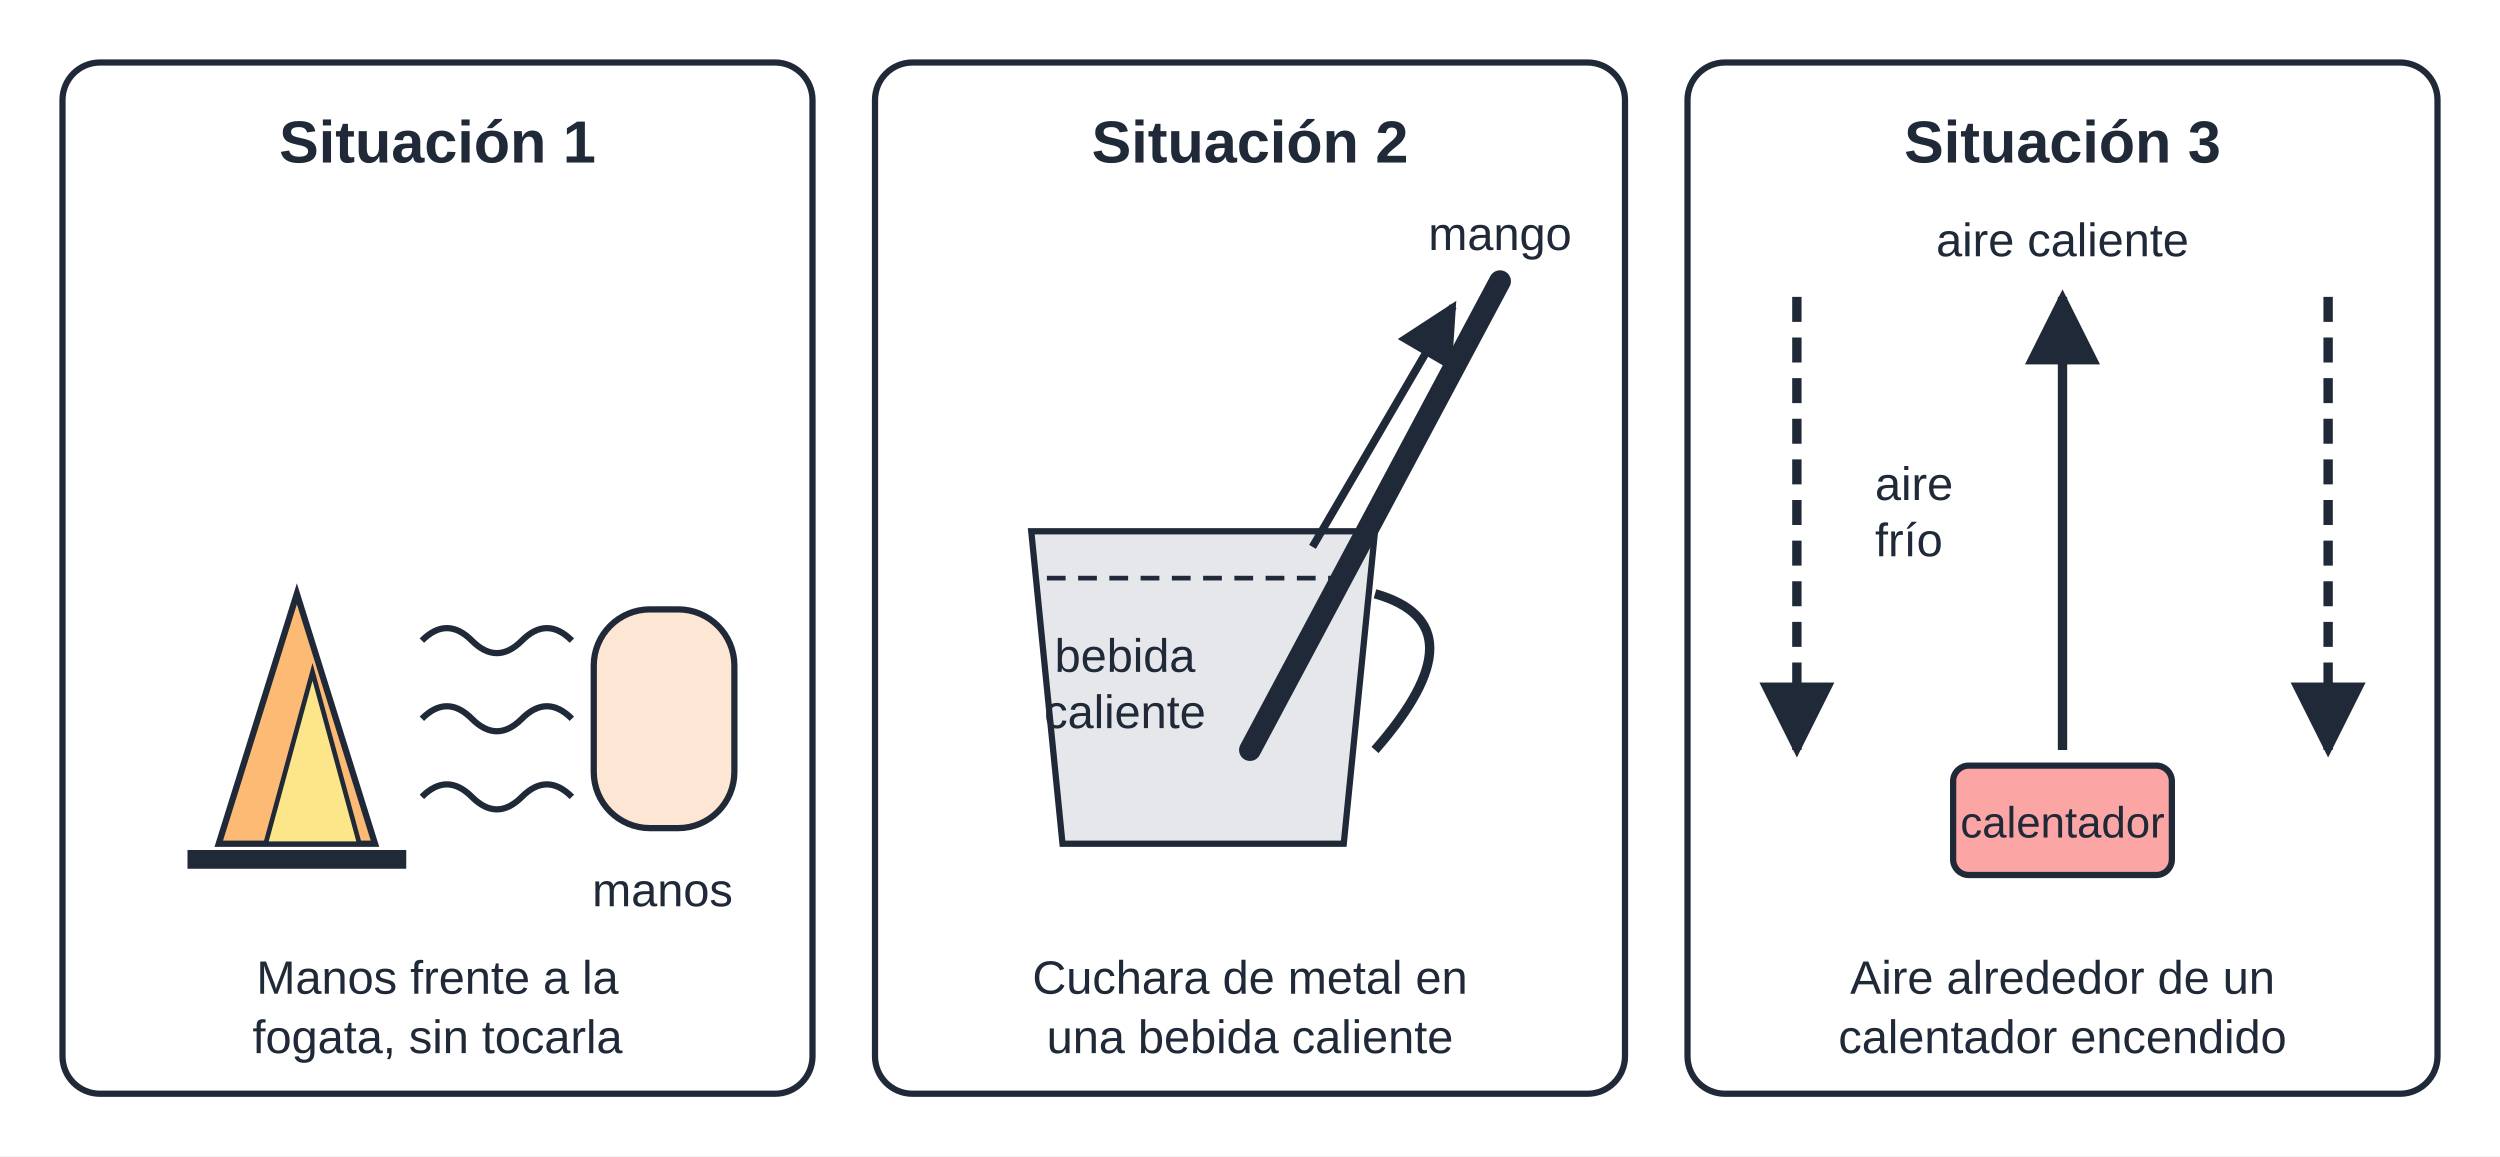
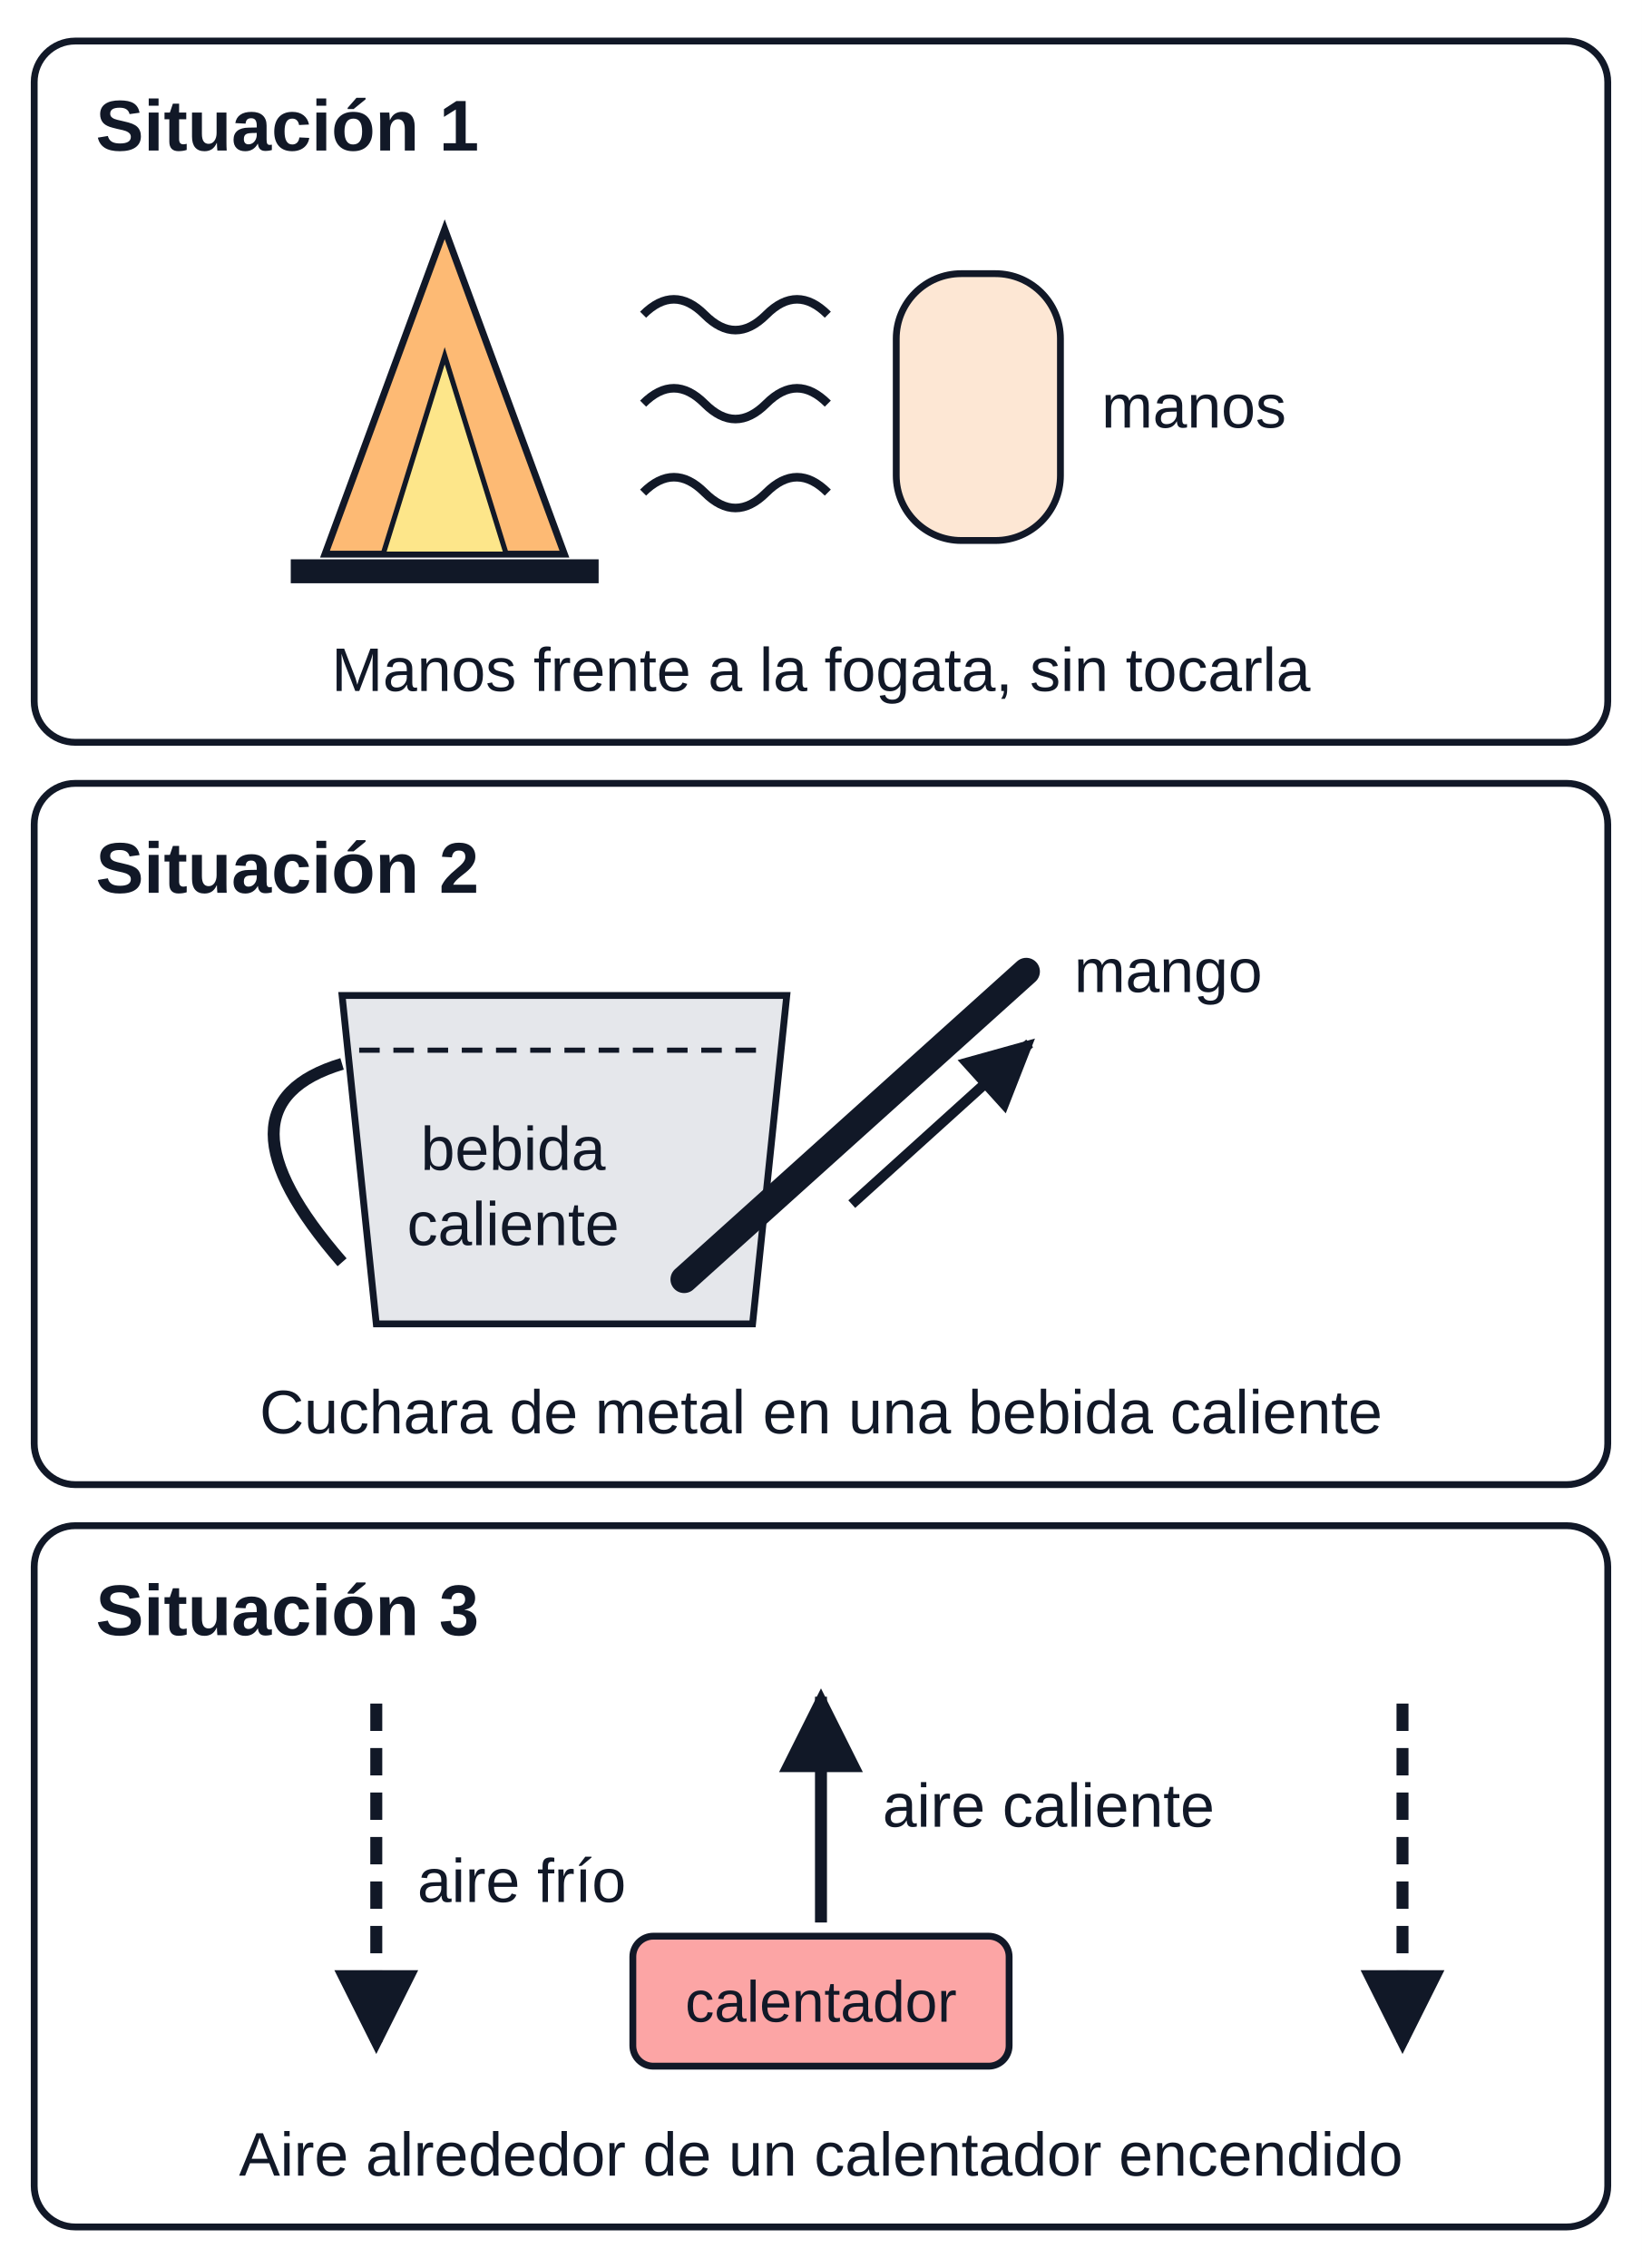
- <svg xmlns="http://www.w3.org/2000/svg" viewBox="0 0 800 370" width="800" height="370" role="img" font-family="Arial, Helvetica, sans-serif">
+ <svg xmlns="http://www.w3.org/2000/svg" viewBox="0 0 480 663" width="480" height="663" role="img" font-family="Arial, Helvetica, sans-serif">
  <defs>
-     <marker id="fl" viewBox="0 0 10 10" refX="9" refY="5" markerWidth="8" markerHeight="8" orient="auto-start-reverse">
-       <path d="M0,0 L10,5 L0,10 z" fill="#1f2937" />
+     <marker id="fl" viewBox="0 0 10 10" refX="9" refY="5" markerWidth="7" markerHeight="7" orient="auto-start-reverse">
+       <path d="M0,0 L10,5 L0,10 z" fill="#111827" />
    </marker>
  </defs>
-   <rect x="0" y="0" width="800" height="370" fill="#ffffff" />
-   <rect x="20" y="20" width="240" height="330" rx="12" fill="#ffffff" stroke="#1f2937" stroke-width="2" />
-   <text x="140" y="52" font-size="19" text-anchor="middle" font-weight="bold" fill="#1f2937">Situación 1</text>
-   <rect x="280" y="20" width="240" height="330" rx="12" fill="#ffffff" stroke="#1f2937" stroke-width="2" />
-   <text x="400" y="52" font-size="19" text-anchor="middle" font-weight="bold" fill="#1f2937">Situación 2</text>
-   <rect x="540" y="20" width="240" height="330" rx="12" fill="#ffffff" stroke="#1f2937" stroke-width="2" />
-   <text x="660" y="52" font-size="19" text-anchor="middle" font-weight="bold" fill="#1f2937">Situación 3</text>
-   <polygon points="70,270 95,190 120,270" fill="#fdba74" stroke="#1f2937" stroke-width="2" />
-   <polygon points="85,270 100,215 115,270" fill="#fde68a" stroke="#1f2937" stroke-width="1.5" />
-   <line x1="60" y1="275" x2="130" y2="275" stroke="#1f2937" stroke-width="6" />
-   <path d="M135,205 q8,-8 16,0 t16,0 t16,0" fill="none" stroke="#1f2937" stroke-width="2" />
-   <path d="M135,230 q8,-8 16,0 t16,0 t16,0" fill="none" stroke="#1f2937" stroke-width="2" />
-   <path d="M135,255 q8,-8 16,0 t16,0 t16,0" fill="none" stroke="#1f2937" stroke-width="2" />
-   <rect x="190" y="195" width="45" height="70" rx="18" fill="#fde7d4" stroke="#1f2937" stroke-width="2" />
-   <text x="212" y="290" font-size="15" text-anchor="middle" font-weight="normal" fill="#1f2937">manos</text>
-   <text x="140" y="318" font-size="15" text-anchor="middle" font-weight="normal" fill="#1f2937">Manos frente a la</text>
-   <text x="140" y="337" font-size="15" text-anchor="middle" font-weight="normal" fill="#1f2937">fogata, sin tocarla</text>
-   <path d="M330,170 L340,270 L430,270 L440,170 Z" fill="#e5e7eb" stroke="#1f2937" stroke-width="2" />
-   <path d="M440,190 q35,10 0,50" fill="none" stroke="#1f2937" stroke-width="3" />
-   <line x1="335" y1="185" x2="435" y2="185" stroke="#1f2937" stroke-width="1.5" stroke-dasharray="6 4" />
-   <text x="360" y="215" font-size="15" text-anchor="middle" font-weight="normal" fill="#1f2937">bebida</text>
-   <text x="360" y="233" font-size="15" text-anchor="middle" font-weight="normal" fill="#1f2937">caliente</text>
-   <line x1="400" y1="240" x2="480" y2="90" stroke="#1f2937" stroke-width="7" stroke-linecap="round" />
-   <text x="480" y="80" font-size="15" text-anchor="middle" font-weight="normal" fill="#1f2937">mango</text>
-   <line x1="420" y1="175" x2="465" y2="98" stroke="#1f2937" stroke-width="2.5" marker-end="url(#fl)" />
-   <text x="400" y="318" font-size="15" text-anchor="middle" font-weight="normal" fill="#1f2937">Cuchara de metal en</text>
-   <text x="400" y="337" font-size="15" text-anchor="middle" font-weight="normal" fill="#1f2937">una bebida caliente</text>
-   <rect x="625" y="245" width="70" height="35" rx="5" fill="#fca5a5" stroke="#1f2937" stroke-width="2" />
-   <text x="660" y="268" font-size="14" text-anchor="middle" font-weight="normal" fill="#1f2937">calentador</text>
-   <line x1="660" y1="240" x2="660" y2="95" stroke="#1f2937" stroke-width="3" marker-end="url(#fl)" />
-   <text x="660" y="82" font-size="15" text-anchor="middle" font-weight="normal" fill="#1f2937">aire caliente</text>
-   <line x1="575" y1="95" x2="575" y2="240" stroke="#1f2937" stroke-width="3" marker-end="url(#fl)" stroke-dasharray="8 5" />
-   <line x1="745" y1="95" x2="745" y2="240" stroke="#1f2937" stroke-width="3" marker-end="url(#fl)" stroke-dasharray="8 5" />
-   <text x="600" y="160" font-size="15" text-anchor="start" font-weight="normal" fill="#1f2937">aire</text>
-   <text x="600" y="178" font-size="15" text-anchor="start" font-weight="normal" fill="#1f2937">frío</text>
-   <text x="660" y="318" font-size="15" text-anchor="middle" font-weight="normal" fill="#1f2937">Aire alrededor de un</text>
-   <text x="660" y="337" font-size="15" text-anchor="middle" font-weight="normal" fill="#1f2937">calentador encendido</text>
+   <rect x="0" y="0" width="480" height="663" fill="#ffffff" />
+   <rect x="10" y="12" width="460" height="205" rx="12" fill="#ffffff" stroke="#111827" stroke-width="2" />
+   <text x="28" y="44" font-size="21" text-anchor="start" font-weight="bold" fill="#111827">Situación 1</text>
+   <rect x="10" y="229" width="460" height="205" rx="12" fill="#ffffff" stroke="#111827" stroke-width="2" />
+   <text x="28" y="261" font-size="21" text-anchor="start" font-weight="bold" fill="#111827">Situación 2</text>
+   <rect x="10" y="446" width="460" height="205" rx="12" fill="#ffffff" stroke="#111827" stroke-width="2" />
+   <text x="28" y="478" font-size="21" text-anchor="start" font-weight="bold" fill="#111827">Situación 3</text>
+   <polygon points="95,162 130,67 165,162" fill="#fdba74" stroke="#111827" stroke-width="2" />
+   <polygon points="112,162 130,104 148,162" fill="#fde68a" stroke="#111827" stroke-width="1.5" />
+   <line x1="85" y1="167" x2="175" y2="167" stroke="#111827" stroke-width="7" />
+   <path d="M188,92 q9,-9 18,0 t18,0 t18,0" fill="none" stroke="#111827" stroke-width="2.5" />
+   <path d="M188,118 q9,-9 18,0 t18,0 t18,0" fill="none" stroke="#111827" stroke-width="2.5" />
+   <path d="M188,144 q9,-9 18,0 t18,0 t18,0" fill="none" stroke="#111827" stroke-width="2.5" />
+   <rect x="262" y="80" width="48" height="78" rx="19" fill="#fde7d4" stroke="#111827" stroke-width="2" />
+   <text x="322" y="125" font-size="18" text-anchor="start" font-weight="normal" fill="#111827">manos</text>
+   <text x="240" y="202" font-size="18" text-anchor="middle" font-weight="normal" fill="#111827">Manos frente a la fogata, sin tocarla</text>
+   <path d="M100,291 L110,387 L220,387 L230,291 Z" fill="#e5e7eb" stroke="#111827" stroke-width="2" />
+   <path d="M100,311 q-40,12 0,58" fill="none" stroke="#111827" stroke-width="3.5" />
+   <line x1="105" y1="307" x2="225" y2="307" stroke="#111827" stroke-width="1.5" stroke-dasharray="6 4" />
+   <text x="150" y="342" font-size="18" text-anchor="middle" font-weight="normal" fill="#111827">bebida</text>
+   <text x="150" y="364" font-size="18" text-anchor="middle" font-weight="normal" fill="#111827">caliente</text>
+   <line x1="200" y1="374" x2="300" y2="284" stroke="#111827" stroke-width="8" stroke-linecap="round" />
+   <line x1="249" y1="352" x2="301" y2="305" stroke="#111827" stroke-width="3" marker-end="url(#fl)" />
+   <text x="314" y="290" font-size="18" text-anchor="start" font-weight="normal" fill="#111827">mango</text>
+   <text x="240" y="419" font-size="18" text-anchor="middle" font-weight="normal" fill="#111827">Cuchara de metal en una bebida caliente</text>
+   <rect x="185" y="566" width="110" height="38" rx="6" fill="#fca5a5" stroke="#111827" stroke-width="2" />
+   <text x="240" y="591" font-size="17" text-anchor="middle" font-weight="normal" fill="#111827">calentador</text>
+   <line x1="240" y1="562" x2="240" y2="496" stroke="#111827" stroke-width="3.5" marker-end="url(#fl)" />
+   <text x="258" y="534" font-size="18" text-anchor="start" font-weight="normal" fill="#111827">aire caliente</text>
+   <line x1="110" y1="498" x2="110" y2="598" stroke="#111827" stroke-width="3.5" marker-end="url(#fl)" stroke-dasharray="8 5" />
+   <line x1="410" y1="498" x2="410" y2="598" stroke="#111827" stroke-width="3.5" marker-end="url(#fl)" stroke-dasharray="8 5" />
+   <text x="122" y="556" font-size="18" text-anchor="start" font-weight="normal" fill="#111827">aire frío</text>
+   <text x="240" y="636" font-size="18" text-anchor="middle" font-weight="normal" fill="#111827">Aire alrededor de un calentador encendido</text>
</svg>
